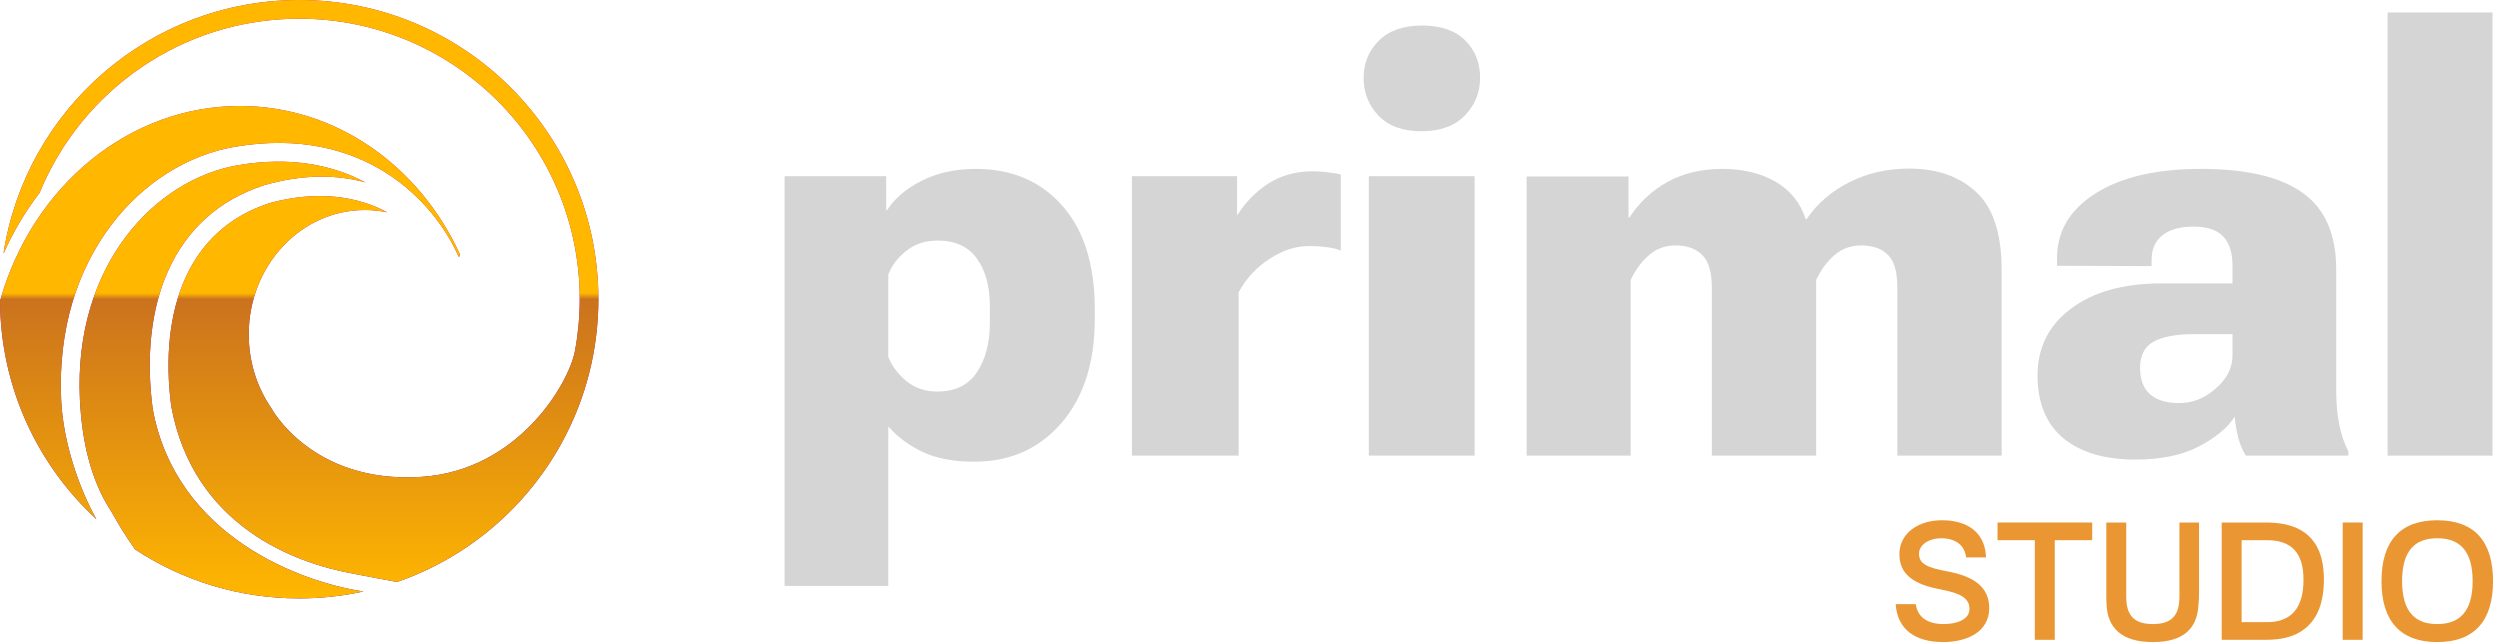
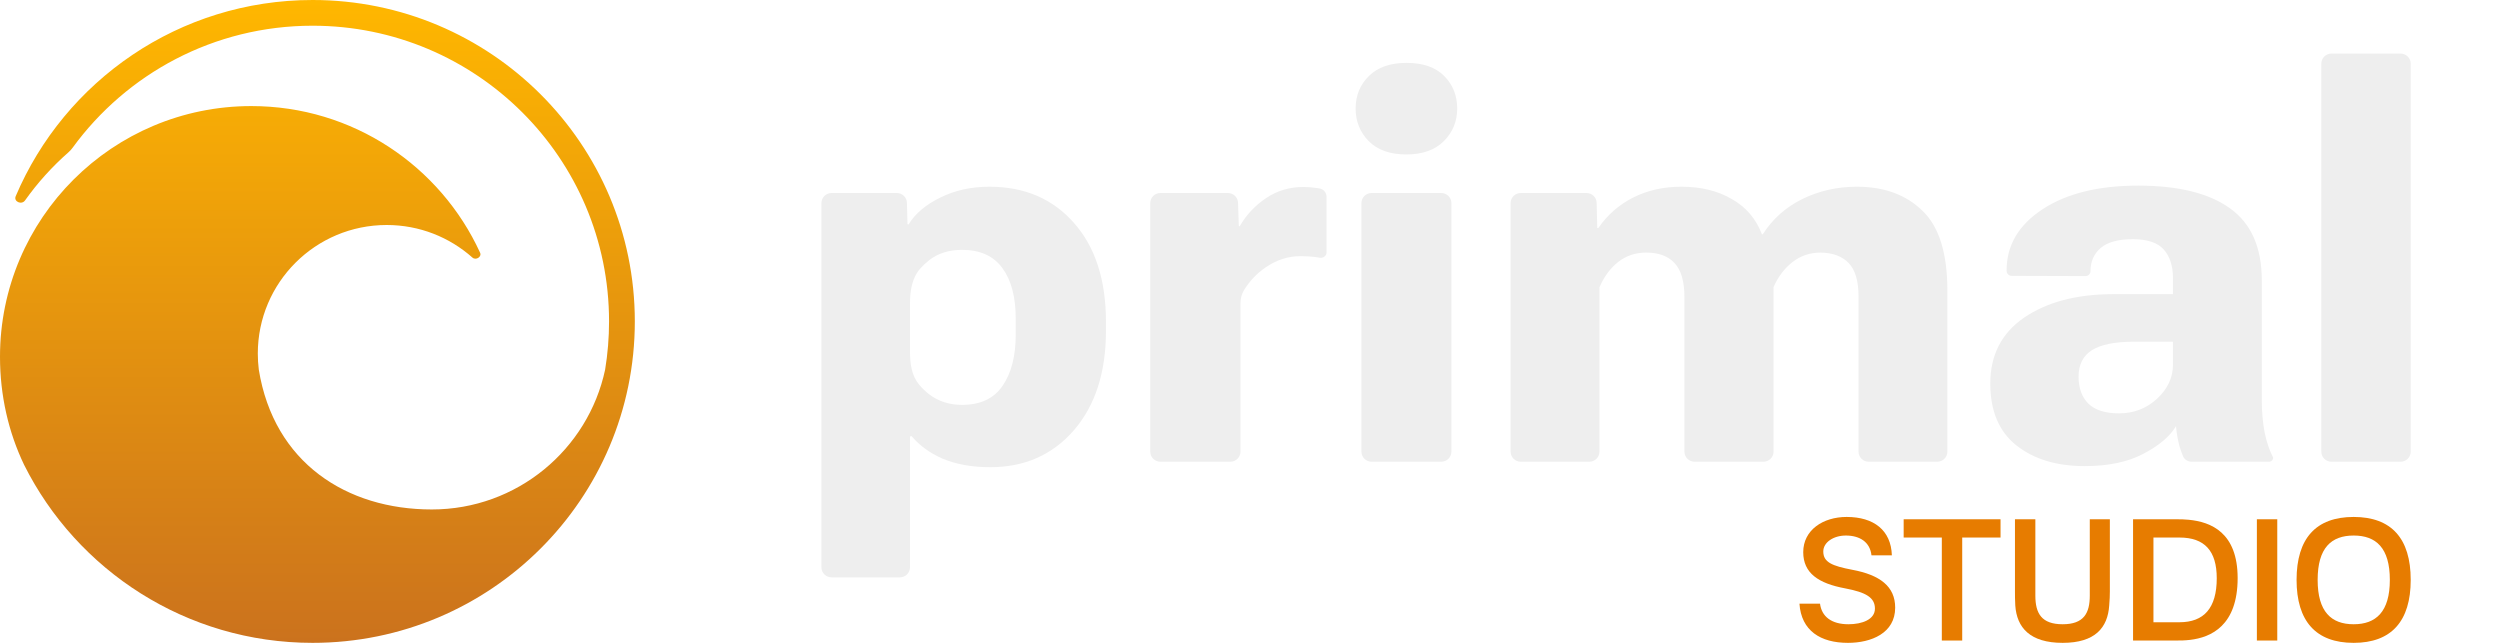
<svg xmlns="http://www.w3.org/2000/svg" width="140" height="36" viewBox="0 0 140 36" fill="none">
-   <path d="M13.354 9.247C16.312 8.748 18.663 9.253 20.466 10.217C18.872 9.774 16.972 9.747 14.806 10.367C9.554 12.06 7.803 17.207 8.554 22.907C9.863 30.049 16.866 32.608 20.356 33.122C19.197 33.376 17.991 33.511 16.755 33.511C13.362 33.511 10.205 32.502 7.566 30.769C6.911 29.832 6.618 29.316 6.403 28.939C6.297 28.753 6.211 28.601 6.109 28.449C5.11 26.842 4.587 24.776 4.473 22.351C4.12 14.834 8.688 10.035 13.354 9.247Z" fill="url(#paint0_linear_2951_212)" />
-   <path d="M13.354 9.247C16.312 8.748 18.663 9.253 20.466 10.217C18.872 9.774 16.972 9.747 14.806 10.367C9.554 12.06 7.803 17.207 8.554 22.907C9.863 30.049 16.866 32.608 20.356 33.122C19.197 33.376 17.991 33.511 16.755 33.511C13.362 33.511 10.205 32.502 7.566 30.769C6.911 29.832 6.618 29.316 6.403 28.939C6.297 28.753 6.211 28.601 6.109 28.449C5.11 26.842 4.587 24.776 4.473 22.351C4.12 14.834 8.688 10.035 13.354 9.247Z" fill="url(#paint1_linear_2951_212)" />
-   <path d="M16.756 0C26.009 0 33.511 7.502 33.511 16.755C33.511 22.514 30.605 27.595 26.18 30.61C24.971 31.434 23.649 32.103 22.242 32.591C21.567 32.473 20.818 32.327 20.291 32.224C20.041 32.175 19.841 32.136 19.723 32.114C16.535 31.532 10.836 29.478 9.588 22.744C9.235 20.036 9.488 17.544 10.383 15.566C11.264 13.618 12.785 12.125 15.104 11.371C17.8 10.637 20.035 11 21.694 11.892C21.286 11.806 20.864 11.761 20.432 11.761C16.841 11.761 13.93 14.879 13.93 18.727C13.93 20.263 14.394 21.683 15.18 22.835C15.18 22.835 17.431 27.087 23.558 26.707C29.021 26.368 31.858 21.467 32.196 19.657C32.372 18.717 32.464 17.746 32.464 16.755C32.464 8.08 25.431 1.047 16.756 1.047C10.191 1.047 4.567 5.075 2.219 10.793C1.426 11.826 0.743 12.972 0.192 14.21C1.419 6.164 8.368 0 16.756 0Z" fill="url(#paint2_linear_2951_212)" />
-   <path d="M16.756 0C26.009 0 33.511 7.502 33.511 16.755C33.511 22.514 30.605 27.595 26.18 30.61C24.971 31.434 23.649 32.103 22.242 32.591C21.567 32.473 20.818 32.327 20.291 32.224C20.041 32.175 19.841 32.136 19.723 32.114C16.535 31.532 10.836 29.478 9.588 22.744C9.235 20.036 9.488 17.544 10.383 15.566C11.264 13.618 12.785 12.125 15.104 11.371C17.8 10.637 20.035 11 21.694 11.892C21.286 11.806 20.864 11.761 20.432 11.761C16.841 11.761 13.93 14.879 13.93 18.727C13.93 20.263 14.394 21.683 15.18 22.835C15.18 22.835 17.431 27.087 23.558 26.707C29.021 26.368 31.858 21.467 32.196 19.657C32.372 18.717 32.464 17.746 32.464 16.755C32.464 8.08 25.431 1.047 16.756 1.047C10.191 1.047 4.567 5.075 2.219 10.793C1.426 11.826 0.743 12.972 0.192 14.21C1.419 6.164 8.368 0 16.756 0Z" fill="url(#paint3_linear_2951_212)" />
-   <path d="M13.43 5.935C18.819 5.935 23.484 9.304 25.74 14.209C25.77 14.275 25.748 14.351 25.69 14.39C24.318 11.244 20.338 7.006 13.18 8.215C7.928 9.101 3.051 14.422 3.426 22.401C3.536 24.753 4.422 27.341 5.398 29.075C2.1 26.033 0.026 21.683 0 16.849C1.849 10.325 7.31 5.935 13.43 5.935Z" fill="url(#paint4_linear_2951_212)" />
-   <path d="M13.43 5.935C18.819 5.935 23.484 9.304 25.74 14.209C25.77 14.275 25.748 14.351 25.69 14.39C24.318 11.244 20.338 7.006 13.18 8.215C7.928 9.101 3.051 14.422 3.426 22.401C3.536 24.753 4.422 27.341 5.398 29.075C2.1 26.033 0.026 21.683 0 16.849C1.849 10.325 7.31 5.935 13.43 5.935Z" fill="url(#paint5_linear_2951_212)" />
-   <path d="M43.936 32.812H49.744V23.882C50.266 24.472 50.908 24.948 51.668 25.311C52.44 25.674 53.406 25.855 54.564 25.855C56.562 25.855 58.185 25.135 59.434 23.695C60.683 22.255 61.308 20.31 61.308 17.861V17.317C61.308 14.822 60.7 12.888 59.486 11.516C58.271 10.144 56.658 9.458 54.649 9.458C53.502 9.458 52.492 9.679 51.617 10.121C50.743 10.564 50.096 11.114 49.676 11.771H49.625V9.866H43.936V32.812ZM49.744 19.987V15.377C49.937 14.867 50.272 14.425 50.749 14.051C51.226 13.665 51.816 13.472 52.52 13.472C53.496 13.472 54.223 13.807 54.7 14.476C55.188 15.134 55.432 16.035 55.432 17.18V18.082C55.432 19.205 55.188 20.129 54.7 20.855C54.223 21.569 53.485 21.926 52.486 21.926C51.816 21.926 51.243 21.733 50.766 21.348C50.289 20.951 49.948 20.497 49.744 19.987Z" fill="#D5D5D5" />
-   <path d="M63.386 25.515H69.363V16.364C69.795 15.582 70.374 14.958 71.1 14.493C71.827 14.017 72.559 13.779 73.297 13.779C73.672 13.779 74.013 13.801 74.319 13.847C74.626 13.881 74.881 13.943 75.086 14.034V9.781C74.972 9.736 74.762 9.696 74.456 9.662C74.149 9.617 73.825 9.594 73.485 9.594C72.565 9.594 71.748 9.821 71.032 10.275C70.329 10.728 69.749 11.318 69.295 12.044H69.278V9.866H63.386V25.515Z" fill="#D5D5D5" />
-   <path d="M76.653 25.515H82.579V9.866H76.653V25.515ZM76.363 4.372C76.363 5.189 76.641 5.892 77.198 6.481C77.754 7.06 78.554 7.349 79.599 7.349C80.643 7.349 81.45 7.06 82.017 6.481C82.596 5.892 82.886 5.183 82.886 4.355C82.886 3.516 82.608 2.819 82.051 2.263C81.495 1.707 80.689 1.43 79.633 1.43C78.588 1.43 77.782 1.713 77.215 2.28C76.647 2.836 76.363 3.533 76.363 4.372Z" fill="#D5D5D5" />
-   <path d="M85.492 25.515H91.316V15.684C91.577 15.128 91.912 14.669 92.321 14.306C92.741 13.932 93.24 13.745 93.82 13.745C94.467 13.745 94.966 13.92 95.318 14.272C95.682 14.623 95.863 15.241 95.863 16.126V25.515H101.705V15.684C101.966 15.117 102.307 14.652 102.727 14.289C103.147 13.926 103.646 13.745 104.225 13.745C104.873 13.745 105.372 13.92 105.724 14.272C106.076 14.612 106.252 15.23 106.252 16.126V25.515H112.094V15.139C112.094 13.098 111.622 11.641 110.68 10.768C109.738 9.883 108.483 9.441 106.916 9.441C105.679 9.441 104.56 9.696 103.561 10.207C102.562 10.706 101.762 11.397 101.16 12.282H101.126C100.819 11.352 100.252 10.649 99.423 10.172C98.594 9.696 97.606 9.458 96.459 9.458C95.279 9.458 94.251 9.702 93.377 10.19C92.503 10.677 91.793 11.341 91.248 12.18H91.197V9.883H85.492V25.515Z" fill="#D5D5D5" />
-   <path d="M114.103 21.025C114.103 22.567 114.586 23.741 115.551 24.546C116.527 25.34 117.867 25.736 119.57 25.736C121.001 25.736 122.187 25.493 123.13 25.005C124.083 24.506 124.753 23.95 125.139 23.338C125.185 23.758 125.253 24.154 125.344 24.529C125.446 24.903 125.588 25.232 125.769 25.515H131.509V25.277C131.282 24.846 131.111 24.342 130.998 23.763C130.884 23.185 130.828 22.567 130.828 21.909V15.105C130.828 13.121 130.203 11.686 128.954 10.802C127.705 9.906 125.809 9.458 123.266 9.458C120.757 9.458 118.781 9.917 117.339 10.836C115.909 11.743 115.193 12.951 115.193 14.459V14.884L120.49 14.901V14.544C120.49 13.954 120.689 13.501 121.086 13.183C121.495 12.854 122.079 12.69 122.84 12.69C123.612 12.69 124.168 12.877 124.509 13.251C124.85 13.626 125.02 14.164 125.02 14.867V15.871H121.018C118.917 15.871 117.237 16.341 115.977 17.283C114.728 18.212 114.103 19.46 114.103 21.025ZM119.843 20.599C119.843 19.908 120.092 19.42 120.592 19.137C121.092 18.853 121.858 18.711 122.891 18.711H125.02V19.919C125.02 20.599 124.708 21.212 124.083 21.756C123.47 22.3 122.783 22.573 122.023 22.573C121.319 22.573 120.779 22.408 120.405 22.079C120.03 21.75 119.843 21.257 119.843 20.599Z" fill="#D5D5D5" />
-   <path d="M133.706 25.515H139.581V0.698H133.706V25.515Z" fill="#D5D5D5" />
-   <g opacity="0.8">
-     <path d="M108.742 29.134C110.227 29.134 111.172 29.854 111.217 31.213H110.101C110.02 30.493 109.462 30.142 108.697 30.142C108.031 30.142 107.464 30.502 107.464 31.006C107.464 31.591 107.95 31.789 109.048 31.996C110.56 32.275 111.397 32.896 111.397 34.048C111.397 35.434 110.083 35.956 108.814 35.956C107.312 35.956 106.258 35.299 106.159 33.832H107.284C107.374 34.534 107.914 34.948 108.841 34.948C109.597 34.948 110.29 34.687 110.29 34.102C110.29 33.508 109.813 33.22 108.661 33.004C107.194 32.734 106.366 32.176 106.366 31.042C106.366 29.845 107.446 29.134 108.742 29.134Z" fill="#E47C00" />
-     <path d="M119.069 33.399C119.069 34.362 119.411 34.948 120.563 34.948C121.724 34.948 122.048 34.344 122.048 33.399V29.26H123.146V33.184C123.146 33.418 123.137 33.607 123.11 33.931C123.029 35.128 122.345 35.956 120.563 35.956C118.772 35.956 118.052 35.128 117.971 33.931C117.953 33.607 117.953 33.418 117.953 33.184V29.26H119.069V33.399Z" fill="#E47C00" />
-     <path fill-rule="evenodd" clip-rule="evenodd" d="M136.487 29.134C138.557 29.134 139.61 30.304 139.61 32.545C139.61 34.777 138.557 35.956 136.487 35.956C134.417 35.956 133.364 34.777 133.364 32.545C133.364 30.304 134.417 29.134 136.487 29.134ZM136.487 30.142C135.263 30.142 134.517 30.808 134.517 32.545C134.517 34.273 135.263 34.948 136.487 34.948C137.711 34.948 138.468 34.273 138.468 32.545C138.468 30.808 137.711 30.142 136.487 30.142Z" fill="#E47C00" />
-     <path d="M117.163 30.25H115.066V35.83H113.95V30.25H111.862V29.26H117.163V30.25Z" fill="#E47C00" />
-     <path fill-rule="evenodd" clip-rule="evenodd" d="M126.728 29.26C127.042 29.26 127.187 29.26 127.466 29.287C128.681 29.404 130.138 29.98 130.139 32.445C130.139 35.028 128.681 35.659 127.538 35.794C127.214 35.83 127.043 35.83 126.728 35.83H124.415V29.26H126.728ZM125.531 34.84H126.953C128.294 34.84 128.996 34.075 128.996 32.455C128.996 30.97 128.33 30.25 126.953 30.25H125.531V34.84Z" fill="#E47C00" />
-     <path d="M132.308 35.83H131.191V29.26H132.308V35.83Z" fill="#E47C00" />
-   </g>
+   <path d="M17.504 0C27.471 0 35.55 8.059 35.55 18C35.55 27.941 27.471 36 17.504 36C10.43 36 4.306 31.939 1.348 26.027C0.473 24.197 0 22.142 0 19.98C0 12.226 6.302 5.94 14.076 5.94C19.765 5.94 24.666 9.307 26.886 14.153C26.992 14.385 26.648 14.595 26.457 14.425C25.181 13.29 23.499 12.6 21.655 12.6C17.668 12.6 14.437 15.824 14.437 19.8C14.437 20.105 14.456 20.405 14.493 20.7V20.703C15.339 25.92 19.412 28.53 24.181 28.53C28.951 28.53 32.933 25.174 33.887 20.7C34.031 19.821 34.107 18.919 34.107 18C34.107 8.854 26.674 1.44 17.504 1.44C11.978 1.44 7.083 4.133 4.065 8.275C3.996 8.37 3.917 8.456 3.829 8.533C2.919 9.332 2.103 10.236 1.401 11.225C1.211 11.492 0.751 11.29 0.879 10.989C3.619 4.531 10.031 0 17.504 0Z" fill="url(#paint0_linear_5050_15515)" />
+   <path d="M103.412 28.949C104.932 28.949 105.899 29.693 105.945 31.098H104.803C104.72 30.354 104.149 29.991 103.367 29.99C102.685 29.99 102.104 30.363 102.104 30.884C102.104 31.488 102.602 31.693 103.725 31.907C105.273 32.196 106.13 32.837 106.13 34.028C106.13 35.46 104.785 36 103.486 36C101.948 36 100.871 35.321 100.769 33.805H101.921C102.013 34.53 102.565 34.958 103.513 34.958C104.287 34.958 104.996 34.688 104.996 34.083C104.996 33.469 104.508 33.172 103.33 32.949C101.828 32.67 100.981 32.093 100.981 30.921C100.981 29.684 102.086 28.949 103.412 28.949Z" fill="#E77C00" />
+   <path d="M113.98 33.358C113.98 34.353 114.33 34.958 115.509 34.958C116.697 34.958 117.028 34.334 117.028 33.358V29.079H118.152V33.135C118.152 33.376 118.143 33.572 118.116 33.907C118.033 35.144 117.333 36 115.509 36C113.677 36 112.939 35.144 112.856 33.907C112.838 33.572 112.838 33.376 112.838 33.135V29.079H113.98V33.358Z" fill="#E77C00" />
+   <path fill-rule="evenodd" clip-rule="evenodd" d="M131.804 28.949C133.922 28.949 135 30.158 135 32.474C135 34.781 133.922 36 131.804 36C129.686 36 128.608 34.781 128.608 32.474C128.608 30.158 129.686 28.949 131.804 28.949ZM131.804 29.99C130.552 29.991 129.788 30.679 129.788 32.474C129.788 34.26 130.552 34.958 131.804 34.958C133.057 34.958 133.831 34.26 133.831 32.474C133.831 30.679 133.057 29.99 131.804 29.99Z" fill="#E77C00" />
+   <path d="M112.03 30.102H109.884V35.87H108.742V30.102H106.605V29.079H112.03V30.102Z" fill="#E77C00" />
+   <path fill-rule="evenodd" clip-rule="evenodd" d="M121.817 29.079C122.139 29.079 122.287 29.079 122.572 29.107C123.816 29.228 125.307 29.823 125.308 32.371C125.308 35.041 123.816 35.693 122.646 35.833C122.315 35.87 122.139 35.87 121.817 35.87H119.451V29.079H121.817ZM120.593 34.846H122.048C123.42 34.846 124.138 34.056 124.138 32.382C124.138 30.847 123.457 30.102 122.048 30.102H120.593V34.846Z" fill="#E77C00" />
+   <path d="M127.527 35.87H126.385V29.079H127.527V35.87Z" fill="#E77C00" />
+   <path d="M46 31.769C46 32.081 46.255 32.333 46.571 32.333H50.389C50.705 32.333 50.96 32.081 50.96 31.769V24.477C50.96 24.423 51.03 24.399 51.065 24.441C51.497 24.952 52.062 25.363 52.758 25.674C53.523 26 54.422 26.163 55.455 26.163C57.377 26.163 58.937 25.475 60.136 24.097C61.334 22.709 61.934 20.851 61.934 18.524V18.034C61.934 15.676 61.334 13.824 60.136 12.477C58.947 11.129 57.372 10.456 55.408 10.456C54.385 10.456 53.466 10.66 52.649 11.068C51.842 11.462 51.257 11.956 50.894 12.549C50.887 12.561 50.874 12.569 50.86 12.569C50.838 12.569 50.82 12.551 50.819 12.53L50.788 11.357C50.78 11.052 50.527 10.808 50.218 10.808H46.571C46.255 10.808 46 11.06 46 11.372V31.769ZM51.472 21.541C51.051 21.039 50.96 20.363 50.96 19.711V16.99C50.96 16.285 51.071 15.554 51.545 15.028C51.689 14.868 51.85 14.717 52.029 14.574C52.525 14.186 53.14 13.992 53.874 13.992C54.887 13.992 55.641 14.334 56.137 15.018C56.633 15.692 56.881 16.636 56.881 17.85V18.738C56.881 19.943 56.633 20.902 56.137 21.617C55.651 22.321 54.897 22.673 53.874 22.673C53.171 22.673 52.562 22.479 52.045 22.091C51.827 21.92 51.636 21.737 51.472 21.541Z" fill="#EEEEEE" />
+   <path d="M64.414 25.293C64.414 25.605 64.669 25.857 64.984 25.857H68.896C69.211 25.857 69.467 25.605 69.467 25.293V16.999C69.467 16.743 69.521 16.488 69.653 16.268C69.966 15.749 70.374 15.317 70.877 14.972C71.487 14.554 72.138 14.345 72.83 14.345C73.13 14.345 73.398 14.36 73.636 14.39C73.73 14.402 73.819 14.416 73.904 14.432C74.095 14.468 74.287 14.329 74.287 14.137V11.037C74.287 10.806 74.143 10.603 73.913 10.559C73.866 10.55 73.815 10.541 73.76 10.532C73.512 10.492 73.254 10.471 72.985 10.471C72.21 10.471 71.513 10.68 70.893 11.099C70.278 11.514 69.79 12.035 69.429 12.661C69.424 12.67 69.413 12.676 69.403 12.676C69.387 12.676 69.373 12.663 69.373 12.647L69.33 11.354C69.32 11.049 69.067 10.808 68.76 10.808H64.984C64.669 10.808 64.414 11.06 64.414 11.372V25.293Z" fill="#EEEEEE" />
+   <path d="M76.24 25.293C76.24 25.605 76.496 25.857 76.811 25.857H80.707C81.022 25.857 81.278 25.605 81.278 25.293V11.372C81.278 11.06 81.022 10.808 80.707 10.808H76.811C76.496 10.808 76.24 11.06 76.24 11.372V25.293ZM75.915 6.077C75.915 6.792 76.157 7.399 76.643 7.899C77.139 8.399 77.842 8.649 78.751 8.649C79.66 8.649 80.363 8.399 80.859 7.899C81.355 7.399 81.603 6.792 81.603 6.077C81.603 5.353 81.36 4.745 80.875 4.255C80.389 3.765 79.686 3.521 78.767 3.521C77.857 3.521 77.155 3.765 76.659 4.255C76.163 4.745 75.915 5.353 75.915 6.077Z" fill="#EEEEEE" />
+   <path d="M84.594 25.293C84.594 25.605 84.85 25.857 85.165 25.857H88.999C89.315 25.857 89.57 25.605 89.57 25.293V16.09C89.828 15.488 90.18 15.013 90.624 14.666C91.068 14.319 91.59 14.145 92.189 14.145C92.882 14.145 93.409 14.339 93.77 14.727C94.142 15.115 94.328 15.753 94.328 16.641V25.293C94.328 25.605 94.584 25.857 94.899 25.857H98.749C99.064 25.857 99.319 25.605 99.319 25.293V16.075C99.578 15.493 99.929 15.028 100.373 14.681C100.828 14.324 101.355 14.145 101.954 14.145C102.647 14.156 103.174 14.355 103.535 14.742C103.897 15.12 104.078 15.743 104.078 16.61V25.293C104.078 25.605 104.333 25.857 104.648 25.857H108.483C108.798 25.857 109.053 25.605 109.053 25.293V16.273C109.053 14.181 108.588 12.691 107.658 11.803C106.739 10.905 105.514 10.456 103.985 10.456C102.889 10.456 101.872 10.685 100.931 11.145C100.001 11.604 99.263 12.262 98.715 13.12H98.668C98.338 12.252 97.775 11.594 96.979 11.145C96.194 10.685 95.253 10.456 94.158 10.456C93.156 10.456 92.251 10.66 91.445 11.068C90.65 11.476 90.004 12.043 89.508 12.768H89.446L89.413 11.359C89.405 11.053 89.152 10.808 88.842 10.808H85.165C84.85 10.808 84.594 11.06 84.594 11.372V25.293Z" fill="#EEEEEE" />
+   <path d="M111.456 21.479C111.456 23.01 111.941 24.163 112.913 24.939C113.894 25.715 115.171 26.102 116.741 26.102C118.064 26.102 119.159 25.873 120.027 25.413C120.905 24.954 121.515 24.439 121.856 23.867C121.887 24.235 121.949 24.597 122.042 24.954C122.106 25.176 122.176 25.376 122.252 25.554C122.334 25.745 122.529 25.857 122.738 25.857H127.064C127.193 25.857 127.297 25.755 127.297 25.628C127.09 25.23 126.93 24.755 126.816 24.204C126.713 23.642 126.661 23.056 126.661 22.443V15.707C126.661 13.86 126.067 12.512 124.879 11.665C123.701 10.818 121.985 10.395 119.733 10.395C117.501 10.395 115.713 10.839 114.37 11.726C113.037 12.604 112.37 13.742 112.37 15.141V15.166C112.37 15.321 112.497 15.447 112.655 15.448L116.788 15.461C116.942 15.462 117.067 15.338 117.067 15.187C117.067 14.646 117.258 14.212 117.64 13.885C118.022 13.559 118.622 13.395 119.438 13.395C120.254 13.395 120.833 13.589 121.174 13.977C121.515 14.365 121.686 14.896 121.686 15.569V16.473H118.276C116.261 16.483 114.618 16.922 113.347 17.789C112.086 18.657 111.456 19.887 111.456 21.479ZM116.4 21.096C116.4 20.422 116.648 19.927 117.144 19.611C117.65 19.295 118.431 19.136 119.485 19.136H121.686V20.422C121.686 21.147 121.386 21.785 120.787 22.336C120.198 22.877 119.49 23.148 118.663 23.148C117.898 23.148 117.33 22.969 116.958 22.612C116.586 22.244 116.4 21.739 116.4 21.096Z" fill="#EEEEEE" />
+   <path d="M129.994 25.293C129.994 25.605 130.249 25.857 130.564 25.857H134.429C134.745 25.857 135 25.605 135 25.293V3.564C135 3.253 134.745 3 134.429 3H130.564C130.249 3 129.994 3.253 129.994 3.564V25.293Z" fill="#EEEEEE" />
  <defs>
-     <linearGradient id="paint0_linear_2951_212" x1="19.897" y1="33.162" x2="19.943" y2="15.883" gradientUnits="userSpaceOnUse">
-       <stop stop-color="#5B09AD" />
-       <stop offset="1" stop-color="#BC1870" />
-     </linearGradient>
-     <linearGradient id="paint1_linear_2951_212" x1="16.755" y1="0" x2="16.755" y2="33.511" gradientUnits="userSpaceOnUse">
+     <linearGradient id="paint0_linear_5050_15515" x1="17.775" y1="0" x2="17.775" y2="36" gradientUnits="userSpaceOnUse">
      <stop stop-color="#FFB700" />
-       <stop offset="0.49" stop-color="#FFB700" />
-       <stop offset="0.5" stop-color="#CB721E" />
-       <stop offset="1" stop-color="#FFB700" />
-     </linearGradient>
-     <linearGradient id="paint2_linear_2951_212" x1="19.897" y1="33.162" x2="19.943" y2="15.883" gradientUnits="userSpaceOnUse">
-       <stop stop-color="#5B09AD" />
-       <stop offset="1" stop-color="#BC1870" />
-     </linearGradient>
-     <linearGradient id="paint3_linear_2951_212" x1="16.755" y1="0" x2="16.755" y2="33.511" gradientUnits="userSpaceOnUse">
-       <stop stop-color="#FFB700" />
-       <stop offset="0.49" stop-color="#FFB700" />
-       <stop offset="0.5" stop-color="#CB721E" />
-       <stop offset="1" stop-color="#FFB700" />
-     </linearGradient>
-     <linearGradient id="paint4_linear_2951_212" x1="19.897" y1="33.162" x2="19.943" y2="15.883" gradientUnits="userSpaceOnUse">
-       <stop stop-color="#5B09AD" />
-       <stop offset="1" stop-color="#BC1870" />
-     </linearGradient>
-     <linearGradient id="paint5_linear_2951_212" x1="16.755" y1="0" x2="16.755" y2="33.511" gradientUnits="userSpaceOnUse">
-       <stop stop-color="#FFB700" />
-       <stop offset="0.49" stop-color="#FFB700" />
-       <stop offset="0.5" stop-color="#CB721E" />
-       <stop offset="1" stop-color="#FFB700" />
+       <stop offset="1" stop-color="#CB721D" />
    </linearGradient>
  </defs>
</svg>
